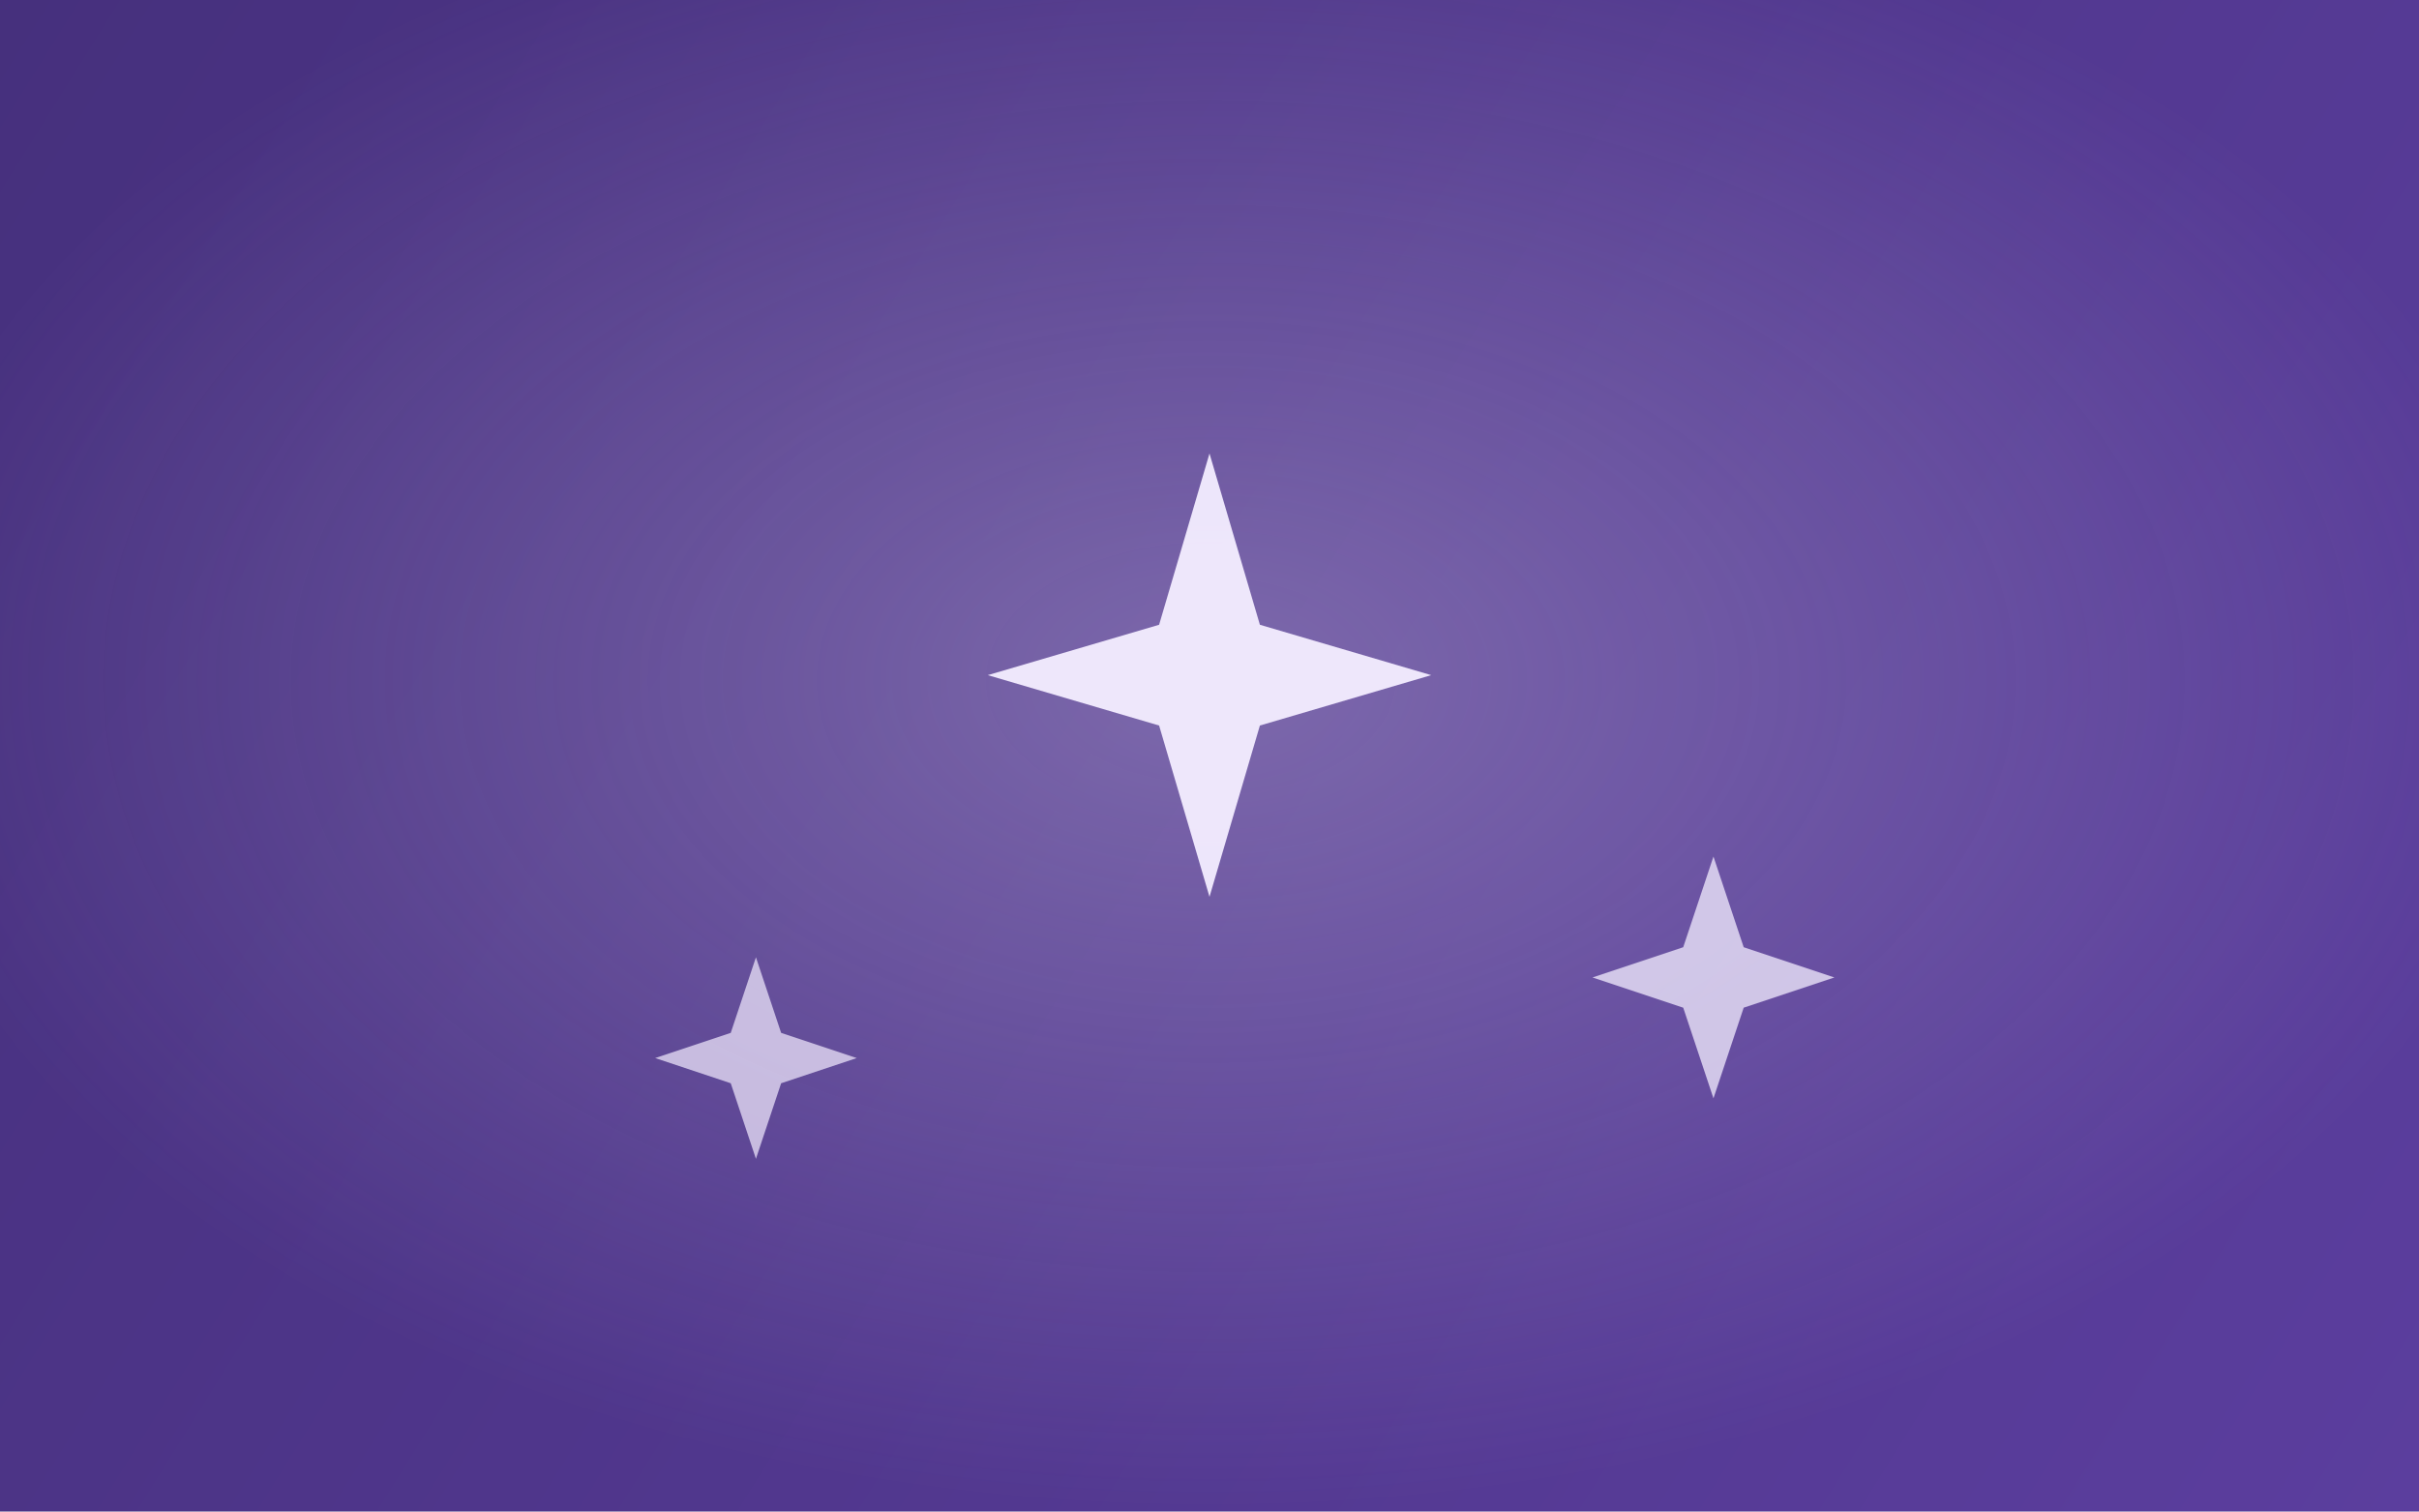
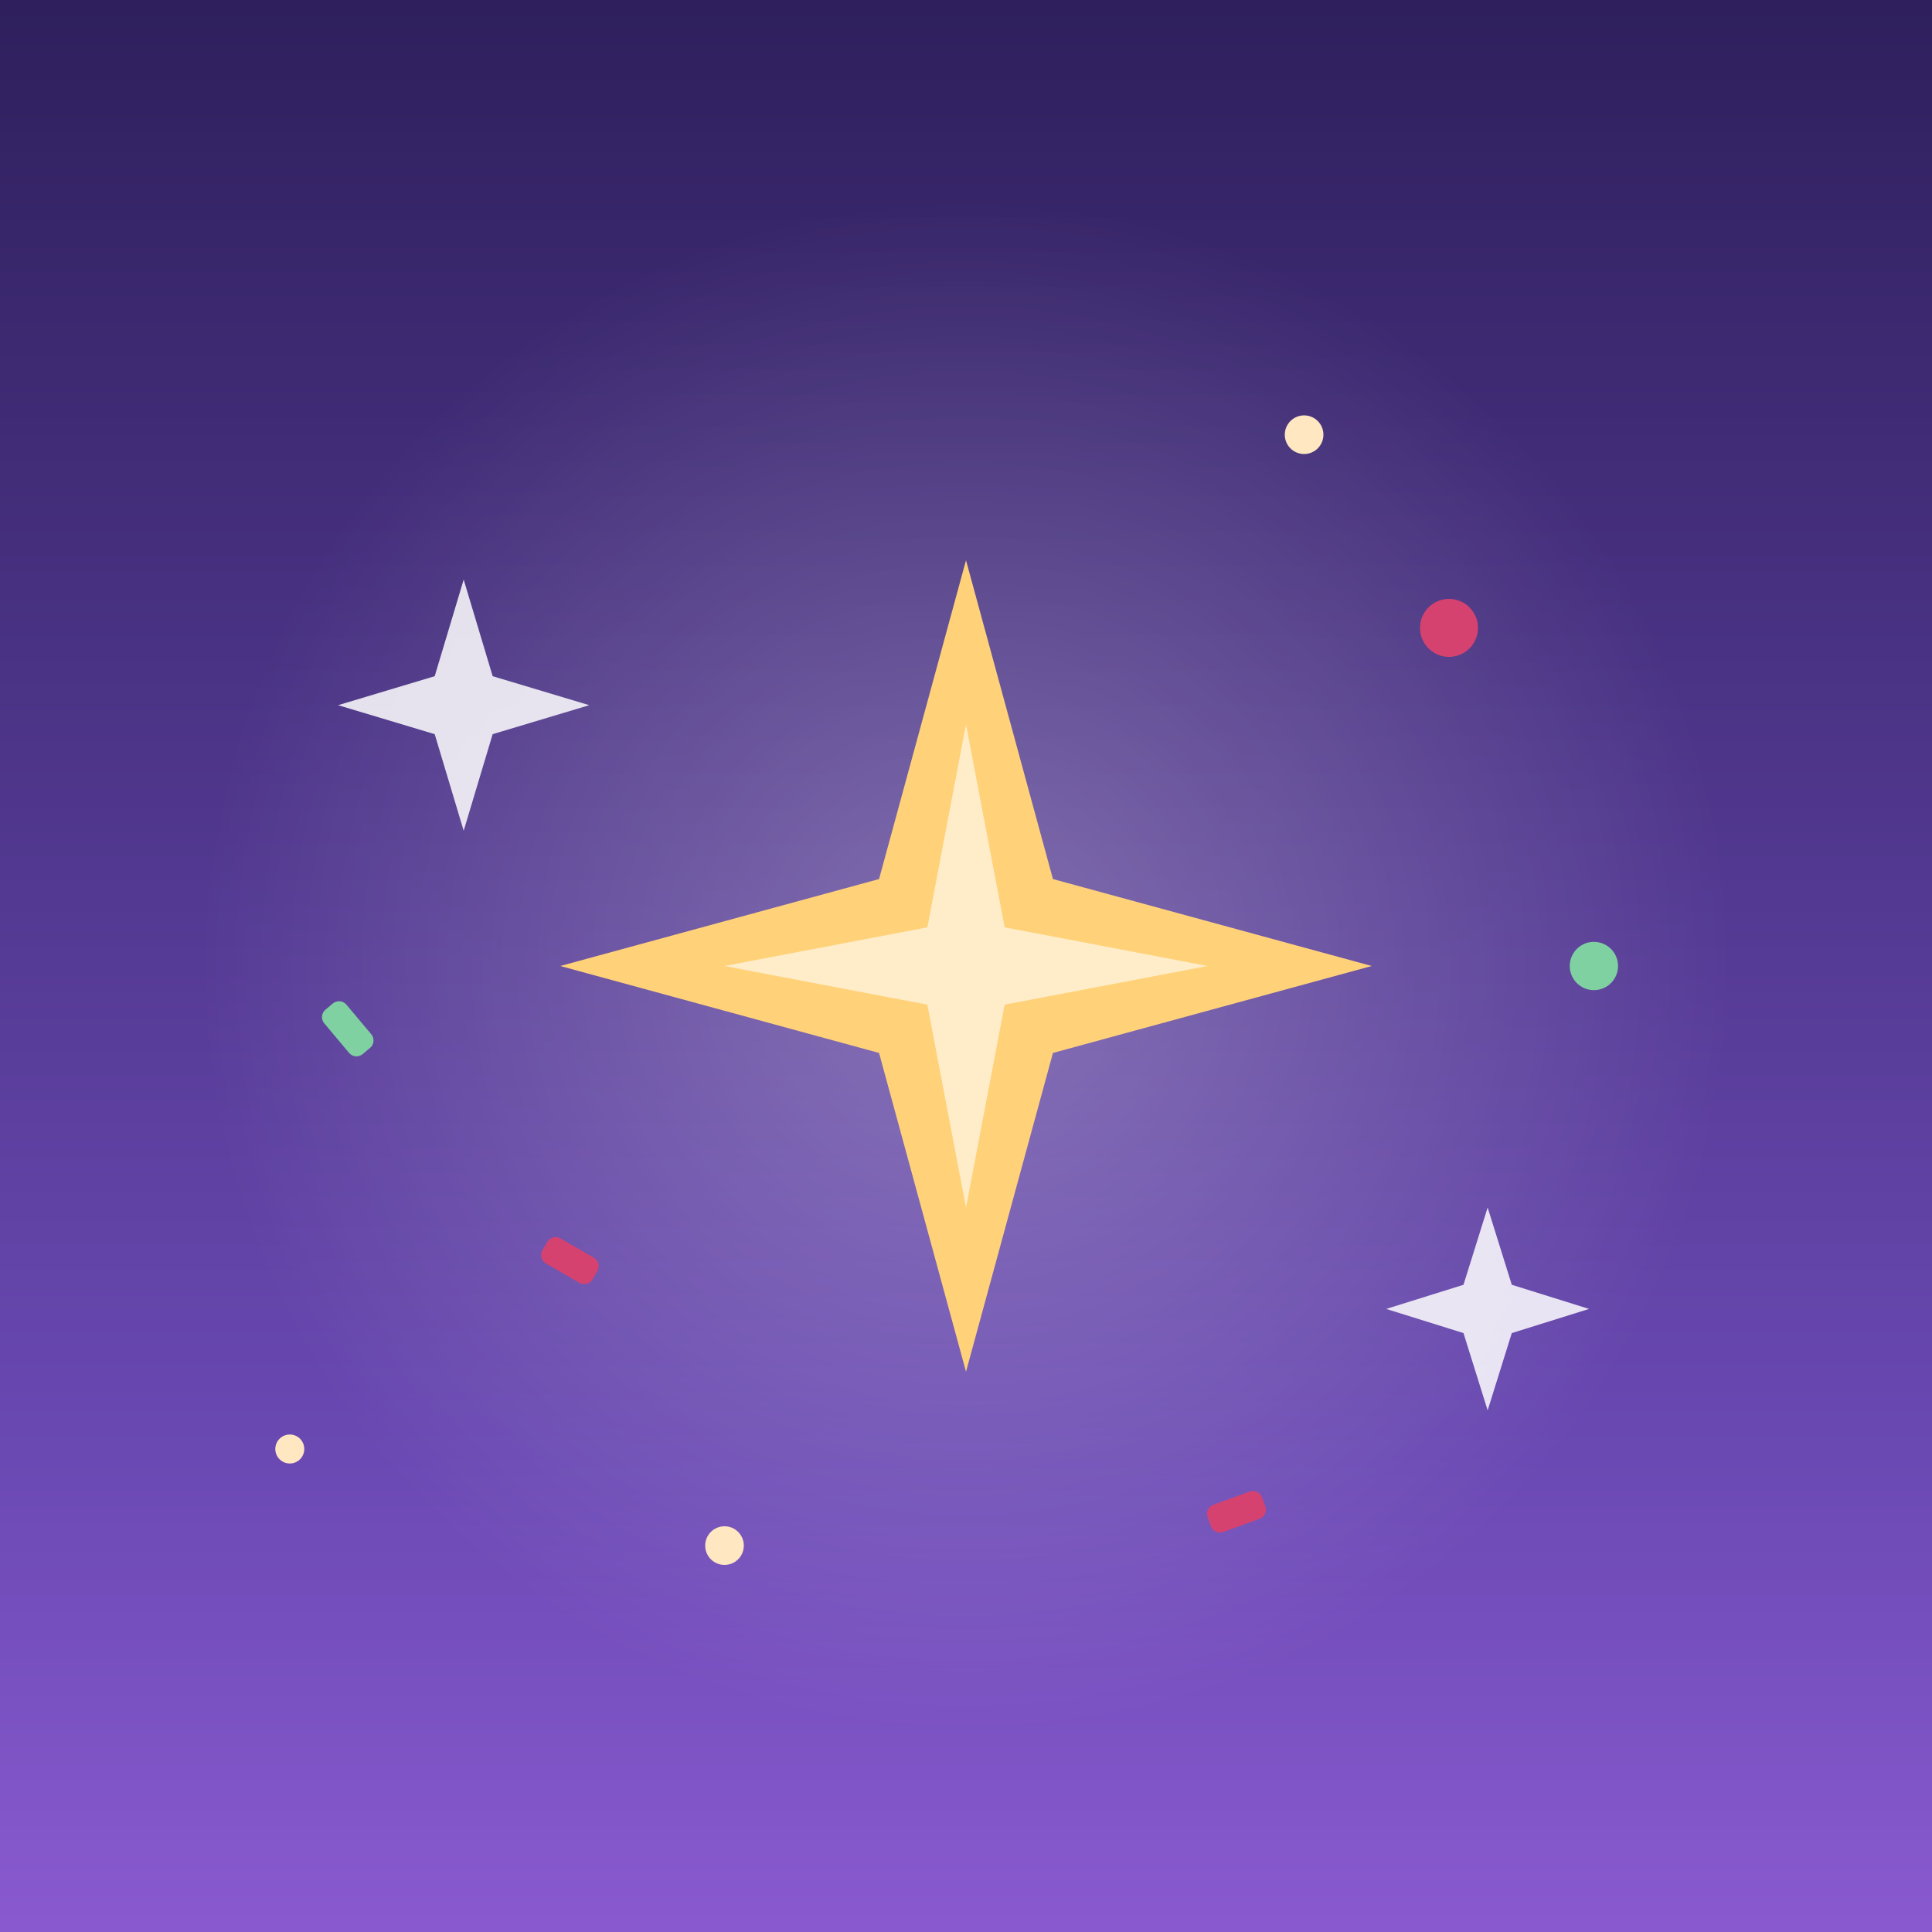
- <svg xmlns="http://www.w3.org/2000/svg" viewBox="0 0 480 300" role="img" aria-label="אחר">
+ <svg xmlns="http://www.w3.org/2000/svg" viewBox="0 0 400 400" preserveAspectRatio="xMidYMid slice" role="img" aria-label="אחר">
  <defs>
-     <linearGradient id="gOtherBg" x1="0" y1="0" x2="480" y2="300" gradientUnits="userSpaceOnUse">
-       <stop offset="0" stop-color="#46307d" />
-       <stop offset="1" stop-color="#5b3e9e" />
+     <linearGradient id="sky" x1="0" y1="0" x2="0" y2="1">
+       <stop offset="0" stop-color="#2e1f5c" />
+       <stop offset="0.75" stop-color="#6a49b3" />
+       <stop offset="1" stop-color="#8a5ad0" />
    </linearGradient>
-     <radialGradient id="gOtherGlow" cx="0.5" cy="0.45" r="0.55">
-       <stop offset="0" stop-color="#efe9fb" stop-opacity="0.28" />
-       <stop offset="1" stop-color="#efe9fb" stop-opacity="0" />
+     <linearGradient id="skyDeep" x1="0" y1="0" x2="0" y2="1">
+       <stop offset="0" stop-color="#2e1f5c" />
+       <stop offset="1" stop-color="#4b3290" />
+     </linearGradient>
+     <radialGradient id="glow">
+       <stop offset="0" stop-color="#fff" stop-opacity="0.6" />
+       <stop offset="1" stop-color="#fff" stop-opacity="0" />
    </radialGradient>
+     <radialGradient id="warm">
+       <stop offset="0" stop-color="#ffd27a" stop-opacity="0.7" />
+       <stop offset="1" stop-color="#ffd27a" stop-opacity="0" />
+     </radialGradient>
+     <linearGradient id="beam" x1="0" y1="0" x2="0" y2="1">
+       <stop offset="0" stop-color="#fff" stop-opacity="0.4" />
+       <stop offset="1" stop-color="#fff" stop-opacity="0" />
+     </linearGradient>
  </defs>
-   <rect width="480" height="300" fill="url(#gOtherBg)" />
-   <rect width="480" height="300" fill="url(#gOtherGlow)" />
-   <g fill="#f3edff">
-     <path d="M240 90 l10 34 34 10 -34 10 -10 34 -10 -34 -34 -10 34 -10 Z" opacity="0.95" />
-     <path d="M340 170 l6 18 18 6 -18 6 -6 18 -6 -18 -18 -6 18 -6 Z" opacity="0.75" />
-     <path d="M150 190 l5 15 15 5 -15 5 -5 15 -5 -15 -15 -5 15 -5 Z" opacity="0.7" />
+   <rect width="400" height="400" fill="url(#sky)" />
+   <circle cx="200" cy="200" r="160" fill="url(#glow)" opacity="0.45" />
+   <path d="M200 116 218 182 284 200 218 218 200 284 182 218 116 200 182 182Z" fill="#ffd27a" />
+   <path d="M200 150 208 192 250 200 208 208 200 250 192 208 150 200 192 192Z" fill="#fff" opacity="0.6" />
+   <g fill="#fff" opacity="0.85">
+     <path d="M96 120 102 140 122 146 102 152 96 172 90 152 70 146 90 140Z" />
+     <path d="M308 250 313 266 329 271 313 276 308 292 303 276 287 271 303 266Z" />
+   </g>
+   <g fill="#d6426f">
+     <rect x="112" y="258" width="12" height="6" rx="2" transform="rotate(30 118 261)" />
+     <circle cx="300" cy="130" r="6" />
+     <rect x="250" y="310" width="12" height="6" rx="2" transform="rotate(-20 256 313)" />
+   </g>
+   <g fill="#7fd1a1">
+     <circle cx="330" cy="200" r="5" />
+     <rect x="66" y="210" width="12" height="6" rx="2" transform="rotate(50 72 213)" />
+   </g>
+   <g fill="#ffe7c2">
+     <circle cx="150" cy="320" r="4" />
+     <circle cx="270" cy="90" r="4" />
+     <circle cx="60" cy="300" r="3" />
  </g>
</svg>
